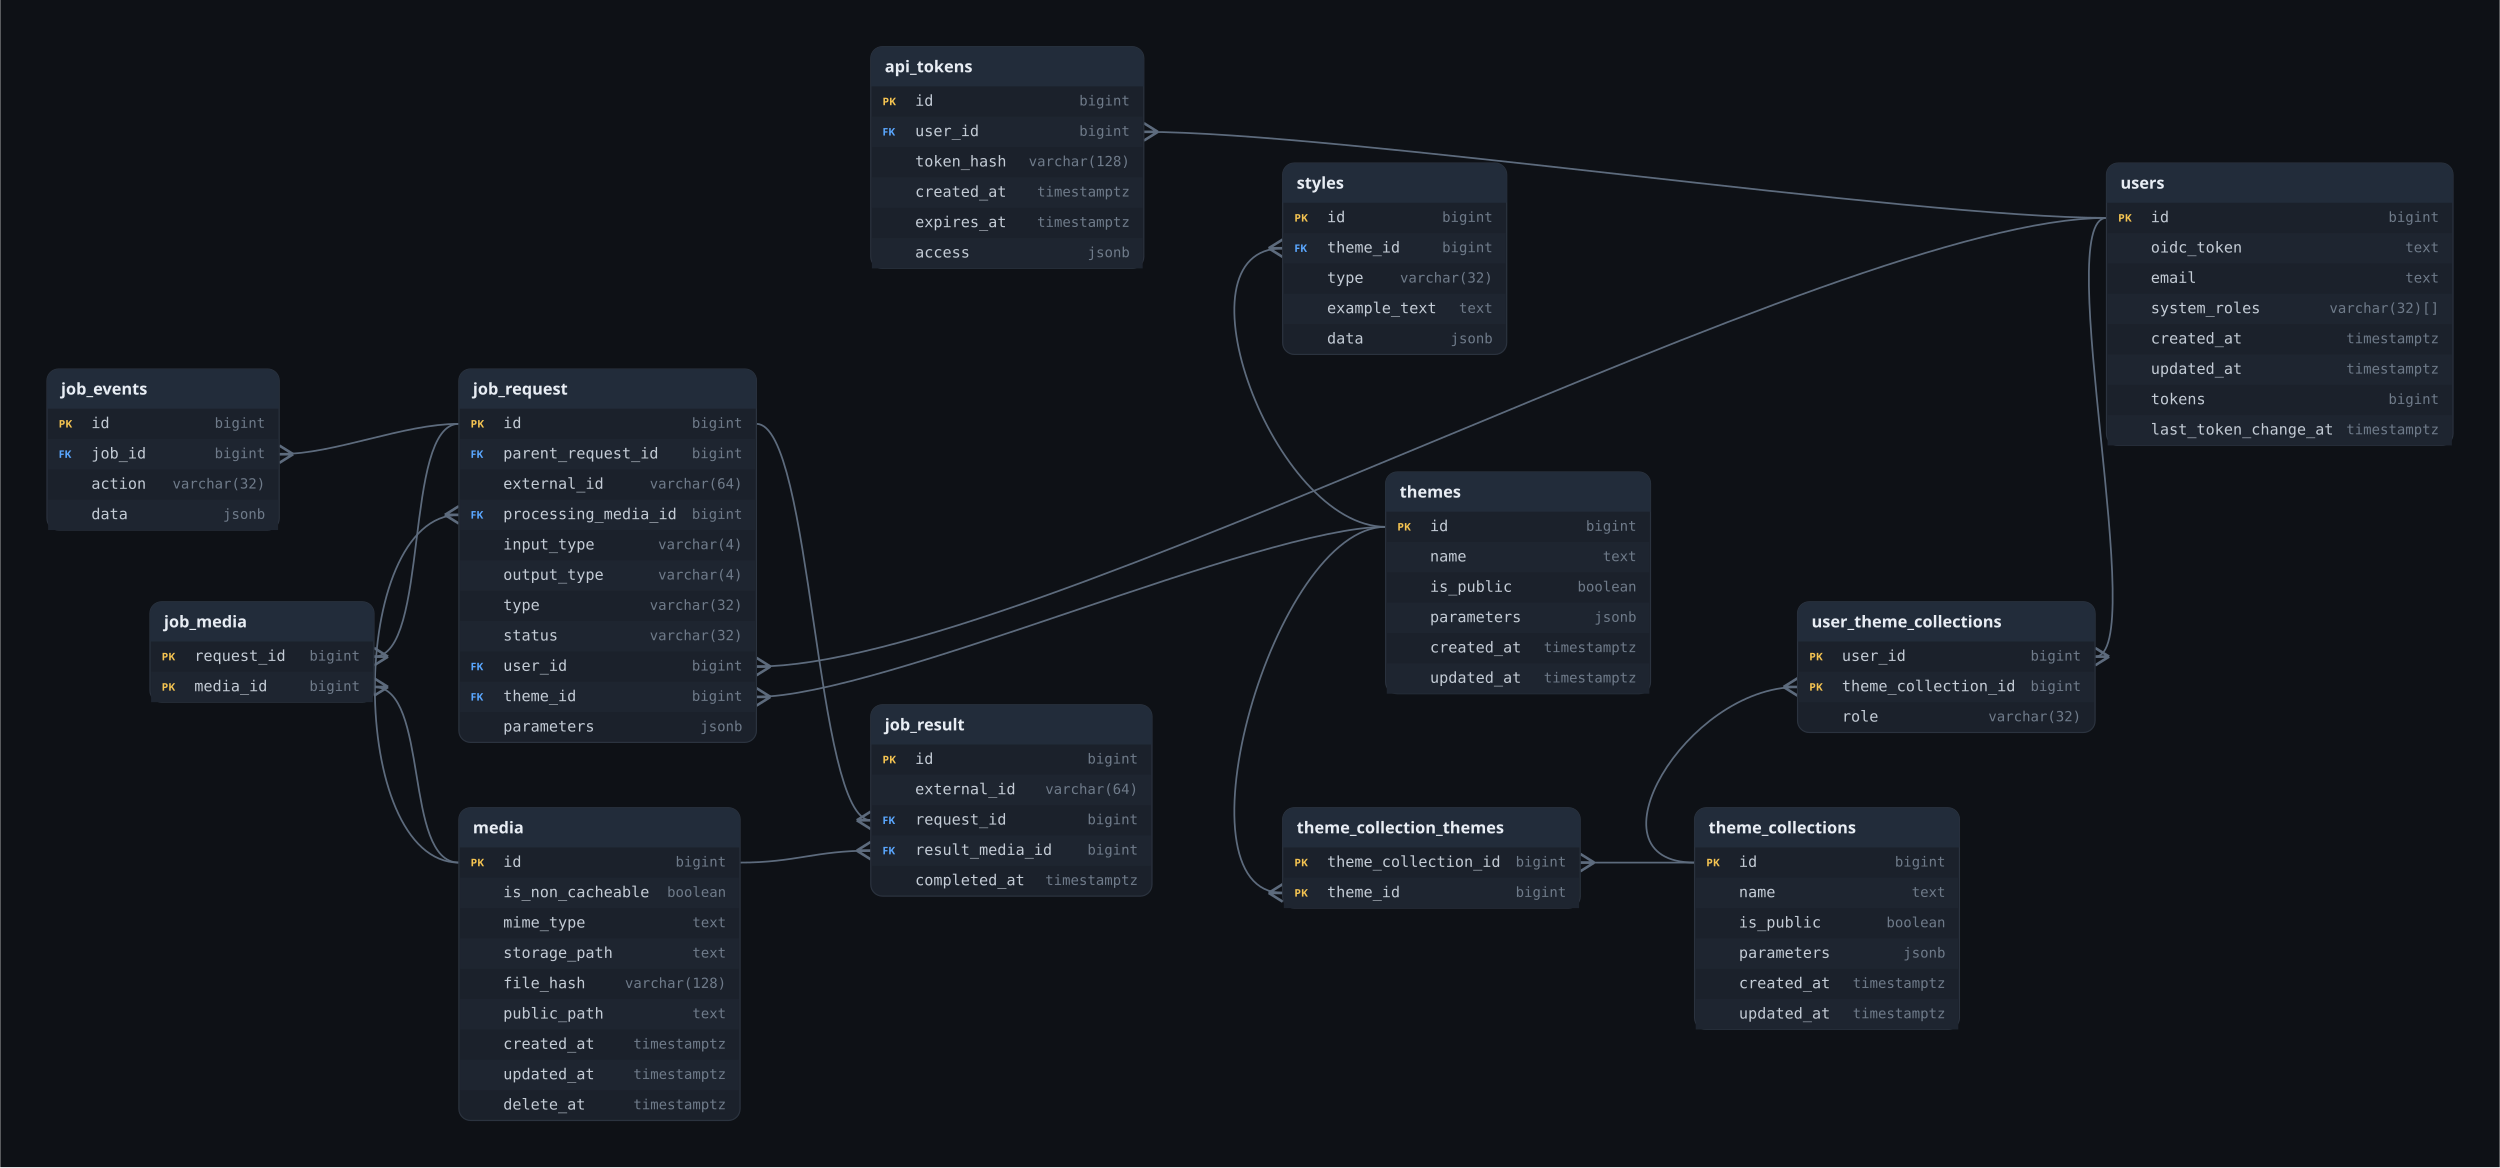
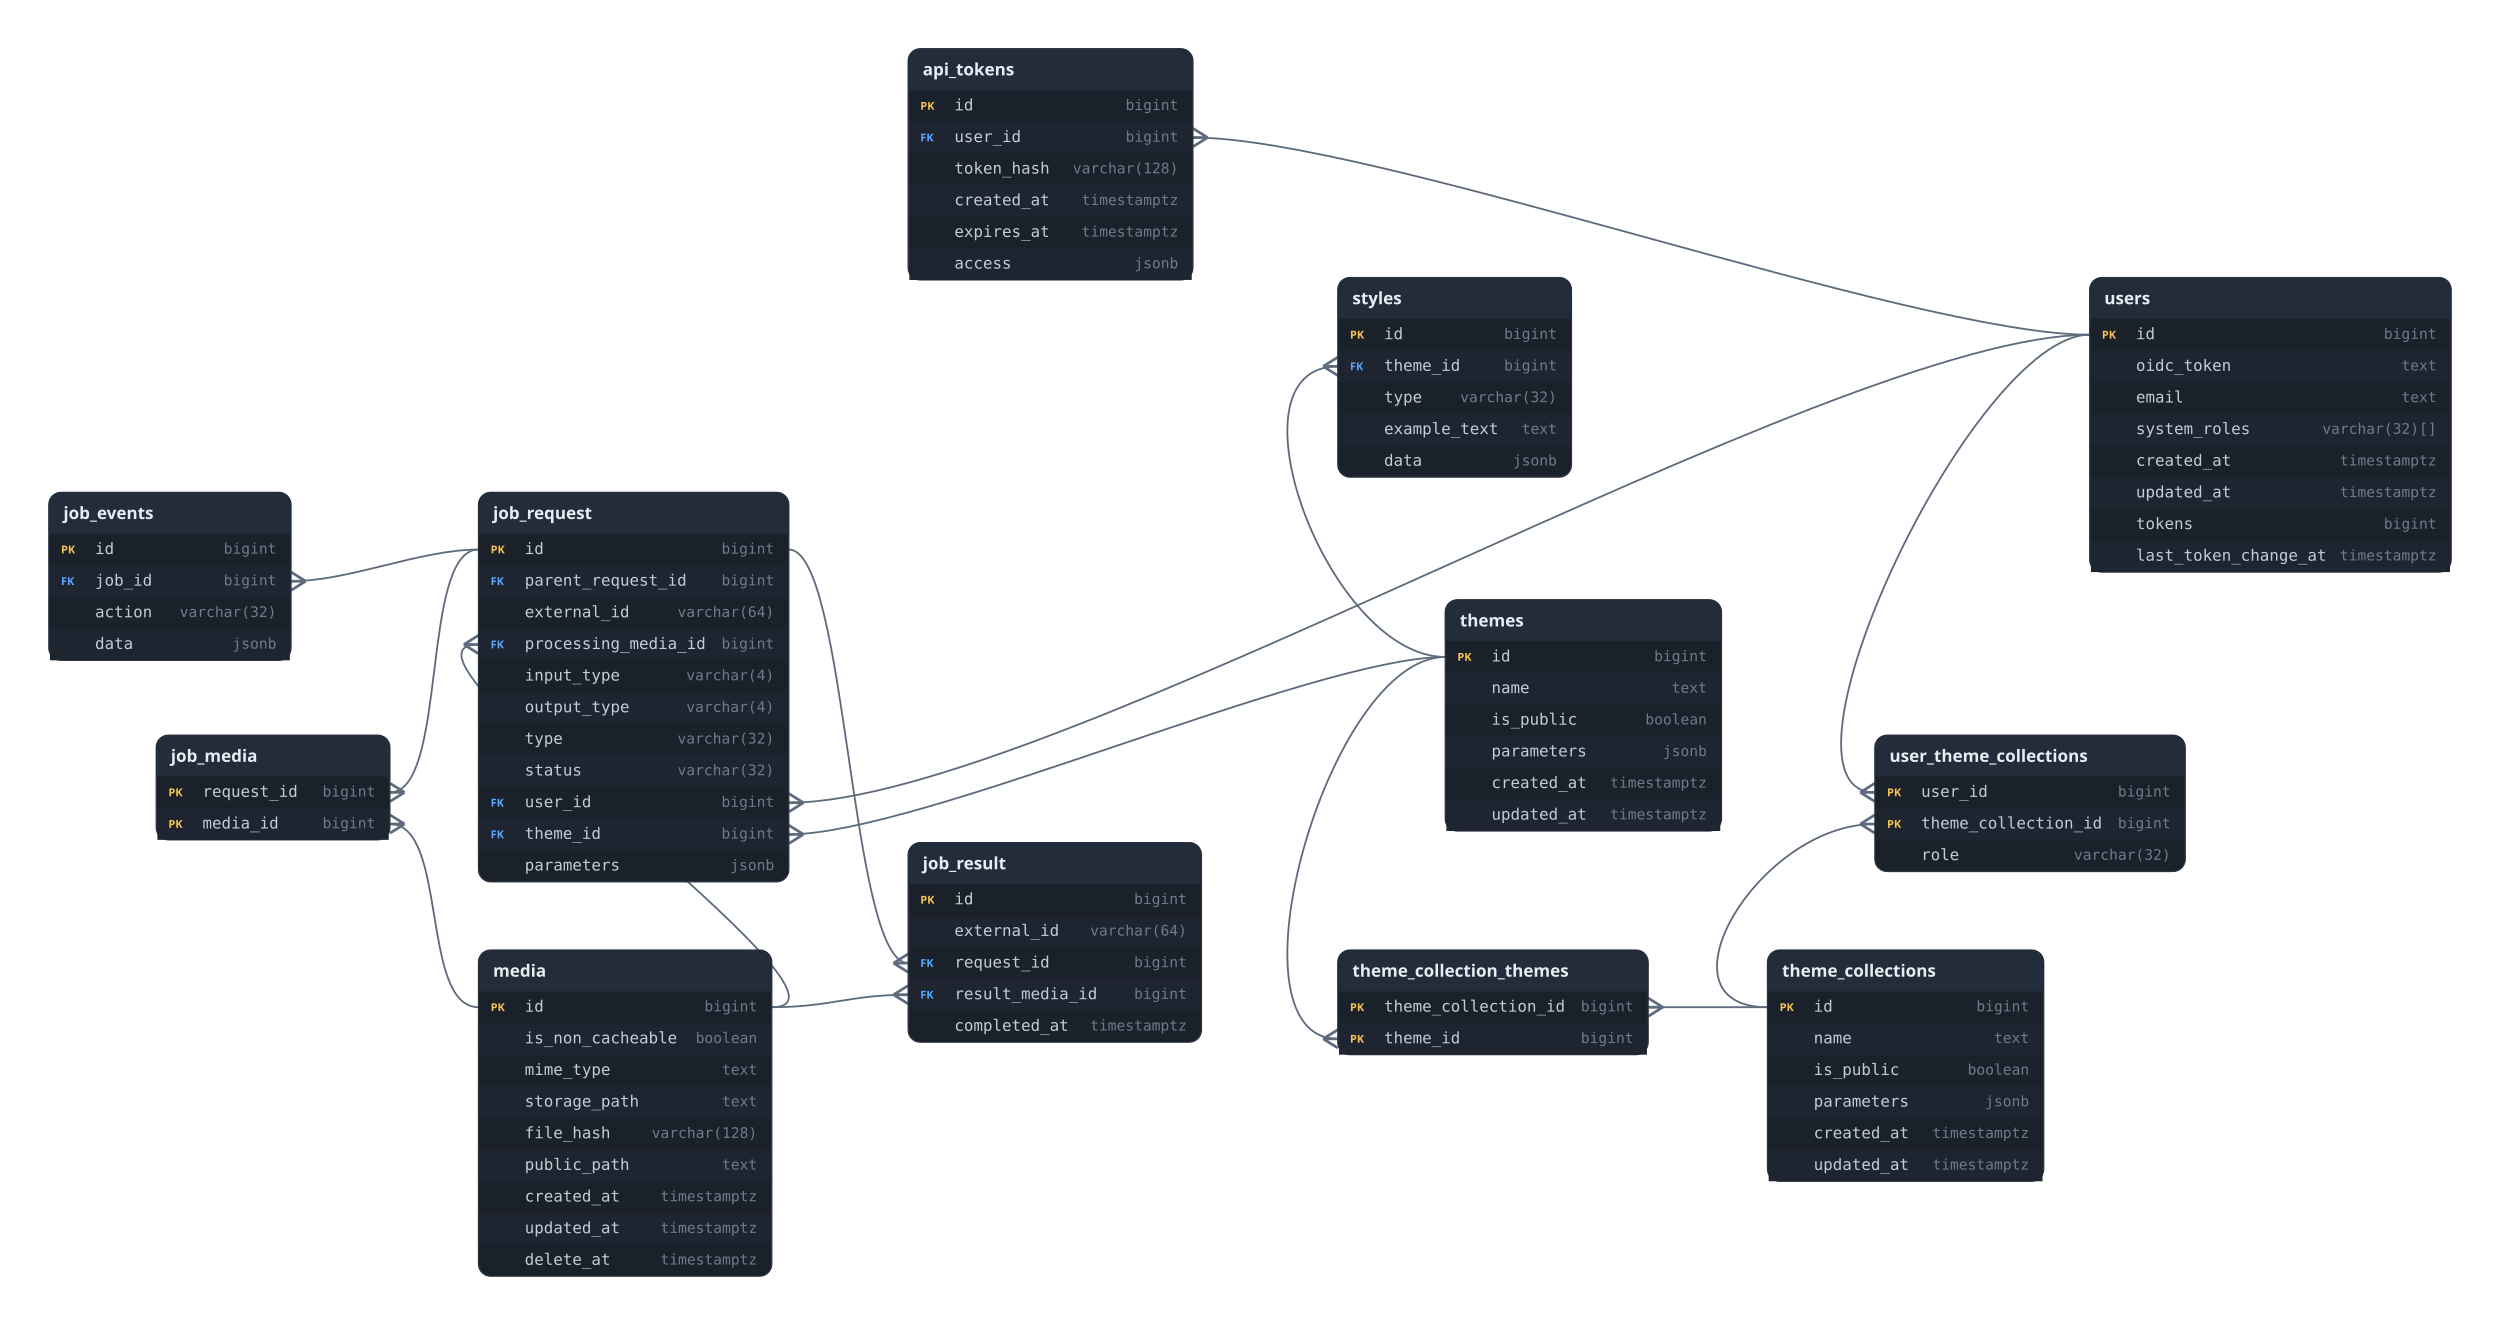
- <svg xmlns="http://www.w3.org/2000/svg" width="2142" height="1000" viewBox="-40 -316.25 2142 1000.25" font-family="ui-sans-serif, system-ui, sans-serif">
+ <svg xmlns="http://www.w3.org/2000/svg" width="2053" height="1088" viewBox="-40 -404.5 2053.75 1088.5" font-family="ui-sans-serif, system-ui, sans-serif">
  <defs>
    <marker id="many-right" markerWidth="12" markerHeight="12" refX="8" refY="6" orient="0" overflow="visible">
      <path d="M0 6 L8 1 M0 6 L8 6 M0 6 L8 11" fill="none" stroke="#5d6b7d" stroke-width="1.5" />
    </marker>
    <marker id="many-left" markerWidth="12" markerHeight="12" refX="0" refY="6" orient="0" overflow="visible">
      <path d="M8 6 L0 1 M8 6 L0 6 M8 6 L0 11" fill="none" stroke="#5d6b7d" stroke-width="1.5" />
    </marker>
    <marker id="zero-many-right" markerWidth="18" markerHeight="12" refX="10" refY="6" orient="0" overflow="visible">
      <circle cx="5" cy="6" r="2.5" fill="#0e1116" stroke="#5d6b7d" stroke-width="1.5" />
      <path d="M8 6 L15 1 M8 6 L15 6 M8 6 L15 11" fill="none" stroke="#5d6b7d" stroke-width="1.5" />
    </marker>
    <marker id="zero-many-left" markerWidth="18" markerHeight="12" refX="0" refY="6" orient="0" overflow="visible">
      <circle cx="10" cy="6" r="2.5" fill="#0e1116" stroke="#5d6b7d" stroke-width="1.5" />
      <path d="M7 6 L0 1 M7 6 L0 6 M7 6 L0 11" fill="none" stroke="#5d6b7d" stroke-width="1.5" />
    </marker>
  </defs>
-   <rect x="-40" y="-316.25" width="2142" height="1000.25" fill="#0e1116" />
  <path d="M 199 73 C 247 73, 305 47, 353 47" fill="none" stroke="#5d6b7d" stroke-width="1.5" marker-start="url(#many-left)" />
  <path d="M 280.25 246.5 C 328.25 246.5, 305 47, 353 47" fill="none" stroke="#5d6b7d" stroke-width="1.5" marker-start="url(#many-left)" />
  <path d="M 706 386.75 C 658 386.75, 656 47, 608 47" fill="none" stroke="#5d6b7d" stroke-width="1.5" marker-start="url(#many-right)" />
  <path d="M 280.25 272.5 C 328.25 272.5, 305 423, 353 423" fill="none" stroke="#5d6b7d" stroke-width="1.5" marker-start="url(#many-left)" />
-   <path d="M 353 125 C 257 125, 257 423, 353 423" fill="none" stroke="#5d6b7d" stroke-width="1.5" marker-start="url(#many-right)" />
+   <path d="M 353 125 C 257 125, 690 423, 594 423" fill="none" stroke="#5d6b7d" stroke-width="1.5" marker-start="url(#many-right)" />
  <path d="M 706 412.75 C 658 412.75, 642 423, 594 423" fill="none" stroke="#5d6b7d" stroke-width="1.5" marker-start="url(#many-right)" />
  <path d="M 1314 423 C 1362 423, 1364 423, 1412 423" fill="none" stroke="#5d6b7d" stroke-width="1.5" marker-start="url(#many-left)" />
  <path d="M 1500.25 272.5 C 1404.25 272.5, 1316 423, 1412 423" fill="none" stroke="#5d6b7d" stroke-width="1.5" marker-start="url(#many-right)" />
  <path d="M 608 281 C 715.85 281, 1039.4 135.25, 1147.25 135.25" fill="none" stroke="#5d6b7d" stroke-width="1.5" marker-start="url(#many-left)" />
  <path d="M 1059 -103.5 C 963 -103.5, 1051.25 135.25, 1147.25 135.25" fill="none" stroke="#5d6b7d" stroke-width="1.5" marker-start="url(#many-right)" />
  <path d="M 1059 449 C 963 449, 1051.25 135.25, 1147.25 135.25" fill="none" stroke="#5d6b7d" stroke-width="1.5" marker-start="url(#many-right)" />
-   <path d="M 940 -203.25 C 1105 -203.25, 1600 -129.5, 1765 -129.5" fill="none" stroke="#5d6b7d" stroke-width="1.5" marker-start="url(#many-left)" />
-   <path d="M 608 255 C 839.4 255, 1533.6 -129.5, 1765 -129.5" fill="none" stroke="#5d6b7d" stroke-width="1.5" marker-start="url(#many-left)" />
-   <path d="M 1755.25 246.5 C 1803.25 246.5, 1717 -129.5, 1765 -129.5" fill="none" stroke="#5d6b7d" stroke-width="1.5" marker-start="url(#many-left)" />
+   <path d="M 940 -291.5 C 1087.35 -291.5, 1529.4 -129.5, 1676.75 -129.5" fill="none" stroke="#5d6b7d" stroke-width="1.5" marker-start="url(#many-left)" />
+   <path d="M 608 255 C 821.75 255, 1463 -129.5, 1676.75 -129.5" fill="none" stroke="#5d6b7d" stroke-width="1.5" marker-start="url(#many-left)" />
+   <path d="M 1500.25 246.5 C 1404.25 246.5, 1580.75 -129.5, 1676.75 -129.5" fill="none" stroke="#5d6b7d" stroke-width="1.5" marker-start="url(#many-right)" />
  <g transform="translate(0 0)">
    <rect width="199" height="138" rx="10" fill="#1b212b" stroke="#2b333f" />
    <path d="M0 34 V10 a10 10 0 0 1 10 -10 H189 a10 10 0 0 1 10 10 V34 Z" fill="#222c3a" />
    <text x="12" y="17" dominant-baseline="middle" font-weight="600" font-size="14" fill="#e8edf4">job_events</text>
    <text x="10" y="47" dominant-baseline="middle" font-size="9" font-weight="700" fill="#f5c451">PK</text>
    <text x="38" y="47" dominant-baseline="middle" font-size="13" font-family="ui-monospace, Menlo, monospace" fill="#c4ccd6">id</text>
    <text x="187" y="47" dominant-baseline="middle" text-anchor="end" font-size="12" font-family="ui-monospace, Menlo, monospace" fill="#6f7b8a">bigint</text>
    <rect x="1" y="60" width="197" height="26" fill="#1e2530" />
    <text x="10" y="73" dominant-baseline="middle" font-size="9" font-weight="700" fill="#5aa7ff">FK</text>
    <text x="38" y="73" dominant-baseline="middle" font-size="13" font-family="ui-monospace, Menlo, monospace" fill="#c4ccd6">job_id</text>
    <text x="187" y="73" dominant-baseline="middle" text-anchor="end" font-size="12" font-family="ui-monospace, Menlo, monospace" fill="#6f7b8a">bigint</text>
    <text x="38" y="99" dominant-baseline="middle" font-size="13" font-family="ui-monospace, Menlo, monospace" fill="#c4ccd6">action</text>
    <text x="187" y="99" dominant-baseline="middle" text-anchor="end" font-size="12" font-family="ui-monospace, Menlo, monospace" fill="#6f7b8a">varchar(32)</text>
    <rect x="1" y="112" width="197" height="26" fill="#1e2530" />
    <text x="38" y="125" dominant-baseline="middle" font-size="13" font-family="ui-monospace, Menlo, monospace" fill="#c4ccd6">data</text>
    <text x="187" y="125" dominant-baseline="middle" text-anchor="end" font-size="12" font-family="ui-monospace, Menlo, monospace" fill="#6f7b8a">jsonb</text>
  </g>
  <g transform="translate(353 0)">
    <rect width="255" height="320" rx="10" fill="#1b212b" stroke="#2b333f" />
    <path d="M0 34 V10 a10 10 0 0 1 10 -10 H245 a10 10 0 0 1 10 10 V34 Z" fill="#222c3a" />
    <text x="12" y="17" dominant-baseline="middle" font-weight="600" font-size="14" fill="#e8edf4">job_request</text>
    <text x="10" y="47" dominant-baseline="middle" font-size="9" font-weight="700" fill="#f5c451">PK</text>
    <text x="38" y="47" dominant-baseline="middle" font-size="13" font-family="ui-monospace, Menlo, monospace" fill="#c4ccd6">id</text>
    <text x="243" y="47" dominant-baseline="middle" text-anchor="end" font-size="12" font-family="ui-monospace, Menlo, monospace" fill="#6f7b8a">bigint</text>
    <rect x="1" y="60" width="253" height="26" fill="#1e2530" />
    <text x="10" y="73" dominant-baseline="middle" font-size="9" font-weight="700" fill="#5aa7ff">FK</text>
    <text x="38" y="73" dominant-baseline="middle" font-size="13" font-family="ui-monospace, Menlo, monospace" fill="#c4ccd6">parent_request_id</text>
    <text x="243" y="73" dominant-baseline="middle" text-anchor="end" font-size="12" font-family="ui-monospace, Menlo, monospace" fill="#6f7b8a">bigint</text>
    <text x="38" y="99" dominant-baseline="middle" font-size="13" font-family="ui-monospace, Menlo, monospace" fill="#c4ccd6">external_id</text>
    <text x="243" y="99" dominant-baseline="middle" text-anchor="end" font-size="12" font-family="ui-monospace, Menlo, monospace" fill="#6f7b8a">varchar(64)</text>
    <rect x="1" y="112" width="253" height="26" fill="#1e2530" />
    <text x="10" y="125" dominant-baseline="middle" font-size="9" font-weight="700" fill="#5aa7ff">FK</text>
    <text x="38" y="125" dominant-baseline="middle" font-size="13" font-family="ui-monospace, Menlo, monospace" fill="#c4ccd6">processing_media_id</text>
    <text x="243" y="125" dominant-baseline="middle" text-anchor="end" font-size="12" font-family="ui-monospace, Menlo, monospace" fill="#6f7b8a">bigint</text>
    <text x="38" y="151" dominant-baseline="middle" font-size="13" font-family="ui-monospace, Menlo, monospace" fill="#c4ccd6">input_type</text>
    <text x="243" y="151" dominant-baseline="middle" text-anchor="end" font-size="12" font-family="ui-monospace, Menlo, monospace" fill="#6f7b8a">varchar(4)</text>
    <rect x="1" y="164" width="253" height="26" fill="#1e2530" />
    <text x="38" y="177" dominant-baseline="middle" font-size="13" font-family="ui-monospace, Menlo, monospace" fill="#c4ccd6">output_type</text>
    <text x="243" y="177" dominant-baseline="middle" text-anchor="end" font-size="12" font-family="ui-monospace, Menlo, monospace" fill="#6f7b8a">varchar(4)</text>
    <text x="38" y="203" dominant-baseline="middle" font-size="13" font-family="ui-monospace, Menlo, monospace" fill="#c4ccd6">type</text>
    <text x="243" y="203" dominant-baseline="middle" text-anchor="end" font-size="12" font-family="ui-monospace, Menlo, monospace" fill="#6f7b8a">varchar(32)</text>
    <rect x="1" y="216" width="253" height="26" fill="#1e2530" />
    <text x="38" y="229" dominant-baseline="middle" font-size="13" font-family="ui-monospace, Menlo, monospace" fill="#c4ccd6">status</text>
    <text x="243" y="229" dominant-baseline="middle" text-anchor="end" font-size="12" font-family="ui-monospace, Menlo, monospace" fill="#6f7b8a">varchar(32)</text>
    <text x="10" y="255" dominant-baseline="middle" font-size="9" font-weight="700" fill="#5aa7ff">FK</text>
    <text x="38" y="255" dominant-baseline="middle" font-size="13" font-family="ui-monospace, Menlo, monospace" fill="#c4ccd6">user_id</text>
    <text x="243" y="255" dominant-baseline="middle" text-anchor="end" font-size="12" font-family="ui-monospace, Menlo, monospace" fill="#6f7b8a">bigint</text>
    <rect x="1" y="268" width="253" height="26" fill="#1e2530" />
    <text x="10" y="281" dominant-baseline="middle" font-size="9" font-weight="700" fill="#5aa7ff">FK</text>
    <text x="38" y="281" dominant-baseline="middle" font-size="13" font-family="ui-monospace, Menlo, monospace" fill="#c4ccd6">theme_id</text>
    <text x="243" y="281" dominant-baseline="middle" text-anchor="end" font-size="12" font-family="ui-monospace, Menlo, monospace" fill="#6f7b8a">bigint</text>
    <text x="38" y="307" dominant-baseline="middle" font-size="13" font-family="ui-monospace, Menlo, monospace" fill="#c4ccd6">parameters</text>
    <text x="243" y="307" dominant-baseline="middle" text-anchor="end" font-size="12" font-family="ui-monospace, Menlo, monospace" fill="#6f7b8a">jsonb</text>
  </g>
-   <g transform="translate(706 -276.25)">
+   <g transform="translate(706 -364.5)">
    <rect width="234" height="190" rx="10" fill="#1b212b" stroke="#2b333f" />
    <path d="M0 34 V10 a10 10 0 0 1 10 -10 H224 a10 10 0 0 1 10 10 V34 Z" fill="#222c3a" />
    <text x="12" y="17" dominant-baseline="middle" font-weight="600" font-size="14" fill="#e8edf4">api_tokens</text>
    <text x="10" y="47" dominant-baseline="middle" font-size="9" font-weight="700" fill="#f5c451">PK</text>
    <text x="38" y="47" dominant-baseline="middle" font-size="13" font-family="ui-monospace, Menlo, monospace" fill="#c4ccd6">id</text>
    <text x="222" y="47" dominant-baseline="middle" text-anchor="end" font-size="12" font-family="ui-monospace, Menlo, monospace" fill="#6f7b8a">bigint</text>
    <rect x="1" y="60" width="232" height="26" fill="#1e2530" />
    <text x="10" y="73" dominant-baseline="middle" font-size="9" font-weight="700" fill="#5aa7ff">FK</text>
    <text x="38" y="73" dominant-baseline="middle" font-size="13" font-family="ui-monospace, Menlo, monospace" fill="#c4ccd6">user_id</text>
    <text x="222" y="73" dominant-baseline="middle" text-anchor="end" font-size="12" font-family="ui-monospace, Menlo, monospace" fill="#6f7b8a">bigint</text>
    <text x="38" y="99" dominant-baseline="middle" font-size="13" font-family="ui-monospace, Menlo, monospace" fill="#c4ccd6">token_hash</text>
    <text x="222" y="99" dominant-baseline="middle" text-anchor="end" font-size="12" font-family="ui-monospace, Menlo, monospace" fill="#6f7b8a">varchar(128)</text>
    <rect x="1" y="112" width="232" height="26" fill="#1e2530" />
    <text x="38" y="125" dominant-baseline="middle" font-size="13" font-family="ui-monospace, Menlo, monospace" fill="#c4ccd6">created_at</text>
    <text x="222" y="125" dominant-baseline="middle" text-anchor="end" font-size="12" font-family="ui-monospace, Menlo, monospace" fill="#6f7b8a">timestamptz</text>
    <text x="38" y="151" dominant-baseline="middle" font-size="13" font-family="ui-monospace, Menlo, monospace" fill="#c4ccd6">expires_at</text>
    <text x="222" y="151" dominant-baseline="middle" text-anchor="end" font-size="12" font-family="ui-monospace, Menlo, monospace" fill="#6f7b8a">timestamptz</text>
    <rect x="1" y="164" width="232" height="26" fill="#1e2530" />
    <text x="38" y="177" dominant-baseline="middle" font-size="13" font-family="ui-monospace, Menlo, monospace" fill="#c4ccd6">access</text>
    <text x="222" y="177" dominant-baseline="middle" text-anchor="end" font-size="12" font-family="ui-monospace, Menlo, monospace" fill="#6f7b8a">jsonb</text>
  </g>
  <g transform="translate(1059 -176.5)">
    <rect width="192" height="164" rx="10" fill="#1b212b" stroke="#2b333f" />
    <path d="M0 34 V10 a10 10 0 0 1 10 -10 H182 a10 10 0 0 1 10 10 V34 Z" fill="#222c3a" />
    <text x="12" y="17" dominant-baseline="middle" font-weight="600" font-size="14" fill="#e8edf4">styles</text>
    <text x="10" y="47" dominant-baseline="middle" font-size="9" font-weight="700" fill="#f5c451">PK</text>
    <text x="38" y="47" dominant-baseline="middle" font-size="13" font-family="ui-monospace, Menlo, monospace" fill="#c4ccd6">id</text>
    <text x="180" y="47" dominant-baseline="middle" text-anchor="end" font-size="12" font-family="ui-monospace, Menlo, monospace" fill="#6f7b8a">bigint</text>
    <rect x="1" y="60" width="190" height="26" fill="#1e2530" />
    <text x="10" y="73" dominant-baseline="middle" font-size="9" font-weight="700" fill="#5aa7ff">FK</text>
    <text x="38" y="73" dominant-baseline="middle" font-size="13" font-family="ui-monospace, Menlo, monospace" fill="#c4ccd6">theme_id</text>
    <text x="180" y="73" dominant-baseline="middle" text-anchor="end" font-size="12" font-family="ui-monospace, Menlo, monospace" fill="#6f7b8a">bigint</text>
    <text x="38" y="99" dominant-baseline="middle" font-size="13" font-family="ui-monospace, Menlo, monospace" fill="#c4ccd6">type</text>
    <text x="180" y="99" dominant-baseline="middle" text-anchor="end" font-size="12" font-family="ui-monospace, Menlo, monospace" fill="#6f7b8a">varchar(32)</text>
    <rect x="1" y="112" width="190" height="26" fill="#1e2530" />
    <text x="38" y="125" dominant-baseline="middle" font-size="13" font-family="ui-monospace, Menlo, monospace" fill="#c4ccd6">example_text</text>
    <text x="180" y="125" dominant-baseline="middle" text-anchor="end" font-size="12" font-family="ui-monospace, Menlo, monospace" fill="#6f7b8a">text</text>
    <text x="38" y="151" dominant-baseline="middle" font-size="13" font-family="ui-monospace, Menlo, monospace" fill="#c4ccd6">data</text>
    <text x="180" y="151" dominant-baseline="middle" text-anchor="end" font-size="12" font-family="ui-monospace, Menlo, monospace" fill="#6f7b8a">jsonb</text>
  </g>
  <g transform="translate(1147.25 88.25)">
    <rect width="227" height="190" rx="10" fill="#1b212b" stroke="#2b333f" />
    <path d="M0 34 V10 a10 10 0 0 1 10 -10 H217 a10 10 0 0 1 10 10 V34 Z" fill="#222c3a" />
    <text x="12" y="17" dominant-baseline="middle" font-weight="600" font-size="14" fill="#e8edf4">themes</text>
    <text x="10" y="47" dominant-baseline="middle" font-size="9" font-weight="700" fill="#f5c451">PK</text>
    <text x="38" y="47" dominant-baseline="middle" font-size="13" font-family="ui-monospace, Menlo, monospace" fill="#c4ccd6">id</text>
    <text x="215" y="47" dominant-baseline="middle" text-anchor="end" font-size="12" font-family="ui-monospace, Menlo, monospace" fill="#6f7b8a">bigint</text>
    <rect x="1" y="60" width="225" height="26" fill="#1e2530" />
    <text x="38" y="73" dominant-baseline="middle" font-size="13" font-family="ui-monospace, Menlo, monospace" fill="#c4ccd6">name</text>
    <text x="215" y="73" dominant-baseline="middle" text-anchor="end" font-size="12" font-family="ui-monospace, Menlo, monospace" fill="#6f7b8a">text</text>
    <text x="38" y="99" dominant-baseline="middle" font-size="13" font-family="ui-monospace, Menlo, monospace" fill="#c4ccd6">is_public</text>
    <text x="215" y="99" dominant-baseline="middle" text-anchor="end" font-size="12" font-family="ui-monospace, Menlo, monospace" fill="#6f7b8a">boolean</text>
    <rect x="1" y="112" width="225" height="26" fill="#1e2530" />
    <text x="38" y="125" dominant-baseline="middle" font-size="13" font-family="ui-monospace, Menlo, monospace" fill="#c4ccd6">parameters</text>
    <text x="215" y="125" dominant-baseline="middle" text-anchor="end" font-size="12" font-family="ui-monospace, Menlo, monospace" fill="#6f7b8a">jsonb</text>
    <text x="38" y="151" dominant-baseline="middle" font-size="13" font-family="ui-monospace, Menlo, monospace" fill="#c4ccd6">created_at</text>
    <text x="215" y="151" dominant-baseline="middle" text-anchor="end" font-size="12" font-family="ui-monospace, Menlo, monospace" fill="#6f7b8a">timestamptz</text>
    <rect x="1" y="164" width="225" height="26" fill="#1e2530" />
    <text x="38" y="177" dominant-baseline="middle" font-size="13" font-family="ui-monospace, Menlo, monospace" fill="#c4ccd6">updated_at</text>
    <text x="215" y="177" dominant-baseline="middle" text-anchor="end" font-size="12" font-family="ui-monospace, Menlo, monospace" fill="#6f7b8a">timestamptz</text>
  </g>
-   <g transform="translate(1765 -176.5)">
+   <g transform="translate(1676.75 -176.5)">
    <rect width="297" height="242" rx="10" fill="#1b212b" stroke="#2b333f" />
    <path d="M0 34 V10 a10 10 0 0 1 10 -10 H287 a10 10 0 0 1 10 10 V34 Z" fill="#222c3a" />
    <text x="12" y="17" dominant-baseline="middle" font-weight="600" font-size="14" fill="#e8edf4">users</text>
    <text x="10" y="47" dominant-baseline="middle" font-size="9" font-weight="700" fill="#f5c451">PK</text>
    <text x="38" y="47" dominant-baseline="middle" font-size="13" font-family="ui-monospace, Menlo, monospace" fill="#c4ccd6">id</text>
    <text x="285" y="47" dominant-baseline="middle" text-anchor="end" font-size="12" font-family="ui-monospace, Menlo, monospace" fill="#6f7b8a">bigint</text>
    <rect x="1" y="60" width="295" height="26" fill="#1e2530" />
    <text x="38" y="73" dominant-baseline="middle" font-size="13" font-family="ui-monospace, Menlo, monospace" fill="#c4ccd6">oidc_token</text>
    <text x="285" y="73" dominant-baseline="middle" text-anchor="end" font-size="12" font-family="ui-monospace, Menlo, monospace" fill="#6f7b8a">text</text>
    <text x="38" y="99" dominant-baseline="middle" font-size="13" font-family="ui-monospace, Menlo, monospace" fill="#c4ccd6">email</text>
    <text x="285" y="99" dominant-baseline="middle" text-anchor="end" font-size="12" font-family="ui-monospace, Menlo, monospace" fill="#6f7b8a">text</text>
    <rect x="1" y="112" width="295" height="26" fill="#1e2530" />
    <text x="38" y="125" dominant-baseline="middle" font-size="13" font-family="ui-monospace, Menlo, monospace" fill="#c4ccd6">system_roles</text>
    <text x="285" y="125" dominant-baseline="middle" text-anchor="end" font-size="12" font-family="ui-monospace, Menlo, monospace" fill="#6f7b8a">varchar(32)[]</text>
    <text x="38" y="151" dominant-baseline="middle" font-size="13" font-family="ui-monospace, Menlo, monospace" fill="#c4ccd6">created_at</text>
    <text x="285" y="151" dominant-baseline="middle" text-anchor="end" font-size="12" font-family="ui-monospace, Menlo, monospace" fill="#6f7b8a">timestamptz</text>
    <rect x="1" y="164" width="295" height="26" fill="#1e2530" />
    <text x="38" y="177" dominant-baseline="middle" font-size="13" font-family="ui-monospace, Menlo, monospace" fill="#c4ccd6">updated_at</text>
    <text x="285" y="177" dominant-baseline="middle" text-anchor="end" font-size="12" font-family="ui-monospace, Menlo, monospace" fill="#6f7b8a">timestamptz</text>
    <text x="38" y="203" dominant-baseline="middle" font-size="13" font-family="ui-monospace, Menlo, monospace" fill="#c4ccd6">tokens</text>
    <text x="285" y="203" dominant-baseline="middle" text-anchor="end" font-size="12" font-family="ui-monospace, Menlo, monospace" fill="#6f7b8a">bigint</text>
    <rect x="1" y="216" width="295" height="26" fill="#1e2530" />
    <text x="38" y="229" dominant-baseline="middle" font-size="13" font-family="ui-monospace, Menlo, monospace" fill="#c4ccd6">last_token_change_at</text>
    <text x="285" y="229" dominant-baseline="middle" text-anchor="end" font-size="12" font-family="ui-monospace, Menlo, monospace" fill="#6f7b8a">timestamptz</text>
  </g>
  <g transform="translate(88.25 199.5)">
    <rect width="192" height="86" rx="10" fill="#1b212b" stroke="#2b333f" />
    <path d="M0 34 V10 a10 10 0 0 1 10 -10 H182 a10 10 0 0 1 10 10 V34 Z" fill="#222c3a" />
    <text x="12" y="17" dominant-baseline="middle" font-weight="600" font-size="14" fill="#e8edf4">job_media</text>
    <text x="10" y="47" dominant-baseline="middle" font-size="9" font-weight="700" fill="#f5c451">PK</text>
    <text x="38" y="47" dominant-baseline="middle" font-size="13" font-family="ui-monospace, Menlo, monospace" fill="#c4ccd6">request_id</text>
    <text x="180" y="47" dominant-baseline="middle" text-anchor="end" font-size="12" font-family="ui-monospace, Menlo, monospace" fill="#6f7b8a">bigint</text>
    <rect x="1" y="60" width="190" height="26" fill="#1e2530" />
    <text x="10" y="73" dominant-baseline="middle" font-size="9" font-weight="700" fill="#f5c451">PK</text>
    <text x="38" y="73" dominant-baseline="middle" font-size="13" font-family="ui-monospace, Menlo, monospace" fill="#c4ccd6">media_id</text>
    <text x="180" y="73" dominant-baseline="middle" text-anchor="end" font-size="12" font-family="ui-monospace, Menlo, monospace" fill="#6f7b8a">bigint</text>
  </g>
  <g transform="translate(353 376)">
    <rect width="241" height="268" rx="10" fill="#1b212b" stroke="#2b333f" />
    <path d="M0 34 V10 a10 10 0 0 1 10 -10 H231 a10 10 0 0 1 10 10 V34 Z" fill="#222c3a" />
    <text x="12" y="17" dominant-baseline="middle" font-weight="600" font-size="14" fill="#e8edf4">media</text>
    <text x="10" y="47" dominant-baseline="middle" font-size="9" font-weight="700" fill="#f5c451">PK</text>
    <text x="38" y="47" dominant-baseline="middle" font-size="13" font-family="ui-monospace, Menlo, monospace" fill="#c4ccd6">id</text>
    <text x="229" y="47" dominant-baseline="middle" text-anchor="end" font-size="12" font-family="ui-monospace, Menlo, monospace" fill="#6f7b8a">bigint</text>
    <rect x="1" y="60" width="239" height="26" fill="#1e2530" />
    <text x="38" y="73" dominant-baseline="middle" font-size="13" font-family="ui-monospace, Menlo, monospace" fill="#c4ccd6">is_non_cacheable</text>
    <text x="229" y="73" dominant-baseline="middle" text-anchor="end" font-size="12" font-family="ui-monospace, Menlo, monospace" fill="#6f7b8a">boolean</text>
    <text x="38" y="99" dominant-baseline="middle" font-size="13" font-family="ui-monospace, Menlo, monospace" fill="#c4ccd6">mime_type</text>
    <text x="229" y="99" dominant-baseline="middle" text-anchor="end" font-size="12" font-family="ui-monospace, Menlo, monospace" fill="#6f7b8a">text</text>
    <rect x="1" y="112" width="239" height="26" fill="#1e2530" />
    <text x="38" y="125" dominant-baseline="middle" font-size="13" font-family="ui-monospace, Menlo, monospace" fill="#c4ccd6">storage_path</text>
    <text x="229" y="125" dominant-baseline="middle" text-anchor="end" font-size="12" font-family="ui-monospace, Menlo, monospace" fill="#6f7b8a">text</text>
    <text x="38" y="151" dominant-baseline="middle" font-size="13" font-family="ui-monospace, Menlo, monospace" fill="#c4ccd6">file_hash</text>
    <text x="229" y="151" dominant-baseline="middle" text-anchor="end" font-size="12" font-family="ui-monospace, Menlo, monospace" fill="#6f7b8a">varchar(128)</text>
    <rect x="1" y="164" width="239" height="26" fill="#1e2530" />
    <text x="38" y="177" dominant-baseline="middle" font-size="13" font-family="ui-monospace, Menlo, monospace" fill="#c4ccd6">public_path</text>
    <text x="229" y="177" dominant-baseline="middle" text-anchor="end" font-size="12" font-family="ui-monospace, Menlo, monospace" fill="#6f7b8a">text</text>
    <text x="38" y="203" dominant-baseline="middle" font-size="13" font-family="ui-monospace, Menlo, monospace" fill="#c4ccd6">created_at</text>
    <text x="229" y="203" dominant-baseline="middle" text-anchor="end" font-size="12" font-family="ui-monospace, Menlo, monospace" fill="#6f7b8a">timestamptz</text>
    <rect x="1" y="216" width="239" height="26" fill="#1e2530" />
    <text x="38" y="229" dominant-baseline="middle" font-size="13" font-family="ui-monospace, Menlo, monospace" fill="#c4ccd6">updated_at</text>
    <text x="229" y="229" dominant-baseline="middle" text-anchor="end" font-size="12" font-family="ui-monospace, Menlo, monospace" fill="#6f7b8a">timestamptz</text>
    <text x="38" y="255" dominant-baseline="middle" font-size="13" font-family="ui-monospace, Menlo, monospace" fill="#c4ccd6">delete_at</text>
    <text x="229" y="255" dominant-baseline="middle" text-anchor="end" font-size="12" font-family="ui-monospace, Menlo, monospace" fill="#6f7b8a">timestamptz</text>
  </g>
  <g transform="translate(706 287.75)">
    <rect width="241" height="164" rx="10" fill="#1b212b" stroke="#2b333f" />
    <path d="M0 34 V10 a10 10 0 0 1 10 -10 H231 a10 10 0 0 1 10 10 V34 Z" fill="#222c3a" />
    <text x="12" y="17" dominant-baseline="middle" font-weight="600" font-size="14" fill="#e8edf4">job_result</text>
    <text x="10" y="47" dominant-baseline="middle" font-size="9" font-weight="700" fill="#f5c451">PK</text>
    <text x="38" y="47" dominant-baseline="middle" font-size="13" font-family="ui-monospace, Menlo, monospace" fill="#c4ccd6">id</text>
    <text x="229" y="47" dominant-baseline="middle" text-anchor="end" font-size="12" font-family="ui-monospace, Menlo, monospace" fill="#6f7b8a">bigint</text>
    <rect x="1" y="60" width="239" height="26" fill="#1e2530" />
    <text x="38" y="73" dominant-baseline="middle" font-size="13" font-family="ui-monospace, Menlo, monospace" fill="#c4ccd6">external_id</text>
    <text x="229" y="73" dominant-baseline="middle" text-anchor="end" font-size="12" font-family="ui-monospace, Menlo, monospace" fill="#6f7b8a">varchar(64)</text>
    <text x="10" y="99" dominant-baseline="middle" font-size="9" font-weight="700" fill="#5aa7ff">FK</text>
    <text x="38" y="99" dominant-baseline="middle" font-size="13" font-family="ui-monospace, Menlo, monospace" fill="#c4ccd6">request_id</text>
    <text x="229" y="99" dominant-baseline="middle" text-anchor="end" font-size="12" font-family="ui-monospace, Menlo, monospace" fill="#6f7b8a">bigint</text>
    <rect x="1" y="112" width="239" height="26" fill="#1e2530" />
    <text x="10" y="125" dominant-baseline="middle" font-size="9" font-weight="700" fill="#5aa7ff">FK</text>
    <text x="38" y="125" dominant-baseline="middle" font-size="13" font-family="ui-monospace, Menlo, monospace" fill="#c4ccd6">result_media_id</text>
    <text x="229" y="125" dominant-baseline="middle" text-anchor="end" font-size="12" font-family="ui-monospace, Menlo, monospace" fill="#6f7b8a">bigint</text>
    <text x="38" y="151" dominant-baseline="middle" font-size="13" font-family="ui-monospace, Menlo, monospace" fill="#c4ccd6">completed_at</text>
    <text x="229" y="151" dominant-baseline="middle" text-anchor="end" font-size="12" font-family="ui-monospace, Menlo, monospace" fill="#6f7b8a">timestamptz</text>
  </g>
  <g transform="translate(1059 376)">
    <rect width="255" height="86" rx="10" fill="#1b212b" stroke="#2b333f" />
    <path d="M0 34 V10 a10 10 0 0 1 10 -10 H245 a10 10 0 0 1 10 10 V34 Z" fill="#222c3a" />
    <text x="12" y="17" dominant-baseline="middle" font-weight="600" font-size="14" fill="#e8edf4">theme_collection_themes</text>
    <text x="10" y="47" dominant-baseline="middle" font-size="9" font-weight="700" fill="#f5c451">PK</text>
    <text x="38" y="47" dominant-baseline="middle" font-size="13" font-family="ui-monospace, Menlo, monospace" fill="#c4ccd6">theme_collection_id</text>
    <text x="243" y="47" dominant-baseline="middle" text-anchor="end" font-size="12" font-family="ui-monospace, Menlo, monospace" fill="#6f7b8a">bigint</text>
    <rect x="1" y="60" width="253" height="26" fill="#1e2530" />
    <text x="10" y="73" dominant-baseline="middle" font-size="9" font-weight="700" fill="#f5c451">PK</text>
    <text x="38" y="73" dominant-baseline="middle" font-size="13" font-family="ui-monospace, Menlo, monospace" fill="#c4ccd6">theme_id</text>
    <text x="243" y="73" dominant-baseline="middle" text-anchor="end" font-size="12" font-family="ui-monospace, Menlo, monospace" fill="#6f7b8a">bigint</text>
  </g>
  <g transform="translate(1412 376)">
    <rect width="227" height="190" rx="10" fill="#1b212b" stroke="#2b333f" />
    <path d="M0 34 V10 a10 10 0 0 1 10 -10 H217 a10 10 0 0 1 10 10 V34 Z" fill="#222c3a" />
    <text x="12" y="17" dominant-baseline="middle" font-weight="600" font-size="14" fill="#e8edf4">theme_collections</text>
    <text x="10" y="47" dominant-baseline="middle" font-size="9" font-weight="700" fill="#f5c451">PK</text>
    <text x="38" y="47" dominant-baseline="middle" font-size="13" font-family="ui-monospace, Menlo, monospace" fill="#c4ccd6">id</text>
    <text x="215" y="47" dominant-baseline="middle" text-anchor="end" font-size="12" font-family="ui-monospace, Menlo, monospace" fill="#6f7b8a">bigint</text>
    <rect x="1" y="60" width="225" height="26" fill="#1e2530" />
    <text x="38" y="73" dominant-baseline="middle" font-size="13" font-family="ui-monospace, Menlo, monospace" fill="#c4ccd6">name</text>
    <text x="215" y="73" dominant-baseline="middle" text-anchor="end" font-size="12" font-family="ui-monospace, Menlo, monospace" fill="#6f7b8a">text</text>
    <text x="38" y="99" dominant-baseline="middle" font-size="13" font-family="ui-monospace, Menlo, monospace" fill="#c4ccd6">is_public</text>
    <text x="215" y="99" dominant-baseline="middle" text-anchor="end" font-size="12" font-family="ui-monospace, Menlo, monospace" fill="#6f7b8a">boolean</text>
    <rect x="1" y="112" width="225" height="26" fill="#1e2530" />
    <text x="38" y="125" dominant-baseline="middle" font-size="13" font-family="ui-monospace, Menlo, monospace" fill="#c4ccd6">parameters</text>
    <text x="215" y="125" dominant-baseline="middle" text-anchor="end" font-size="12" font-family="ui-monospace, Menlo, monospace" fill="#6f7b8a">jsonb</text>
    <text x="38" y="151" dominant-baseline="middle" font-size="13" font-family="ui-monospace, Menlo, monospace" fill="#c4ccd6">created_at</text>
    <text x="215" y="151" dominant-baseline="middle" text-anchor="end" font-size="12" font-family="ui-monospace, Menlo, monospace" fill="#6f7b8a">timestamptz</text>
    <rect x="1" y="164" width="225" height="26" fill="#1e2530" />
    <text x="38" y="177" dominant-baseline="middle" font-size="13" font-family="ui-monospace, Menlo, monospace" fill="#c4ccd6">updated_at</text>
    <text x="215" y="177" dominant-baseline="middle" text-anchor="end" font-size="12" font-family="ui-monospace, Menlo, monospace" fill="#6f7b8a">timestamptz</text>
  </g>
  <g transform="translate(1500.25 199.5)">
    <rect width="255" height="112" rx="10" fill="#1b212b" stroke="#2b333f" />
    <path d="M0 34 V10 a10 10 0 0 1 10 -10 H245 a10 10 0 0 1 10 10 V34 Z" fill="#222c3a" />
    <text x="12" y="17" dominant-baseline="middle" font-weight="600" font-size="14" fill="#e8edf4">user_theme_collections</text>
    <text x="10" y="47" dominant-baseline="middle" font-size="9" font-weight="700" fill="#f5c451">PK</text>
    <text x="38" y="47" dominant-baseline="middle" font-size="13" font-family="ui-monospace, Menlo, monospace" fill="#c4ccd6">user_id</text>
    <text x="243" y="47" dominant-baseline="middle" text-anchor="end" font-size="12" font-family="ui-monospace, Menlo, monospace" fill="#6f7b8a">bigint</text>
    <rect x="1" y="60" width="253" height="26" fill="#1e2530" />
    <text x="10" y="73" dominant-baseline="middle" font-size="9" font-weight="700" fill="#f5c451">PK</text>
    <text x="38" y="73" dominant-baseline="middle" font-size="13" font-family="ui-monospace, Menlo, monospace" fill="#c4ccd6">theme_collection_id</text>
    <text x="243" y="73" dominant-baseline="middle" text-anchor="end" font-size="12" font-family="ui-monospace, Menlo, monospace" fill="#6f7b8a">bigint</text>
    <text x="38" y="99" dominant-baseline="middle" font-size="13" font-family="ui-monospace, Menlo, monospace" fill="#c4ccd6">role</text>
    <text x="243" y="99" dominant-baseline="middle" text-anchor="end" font-size="12" font-family="ui-monospace, Menlo, monospace" fill="#6f7b8a">varchar(32)</text>
  </g>
</svg>
